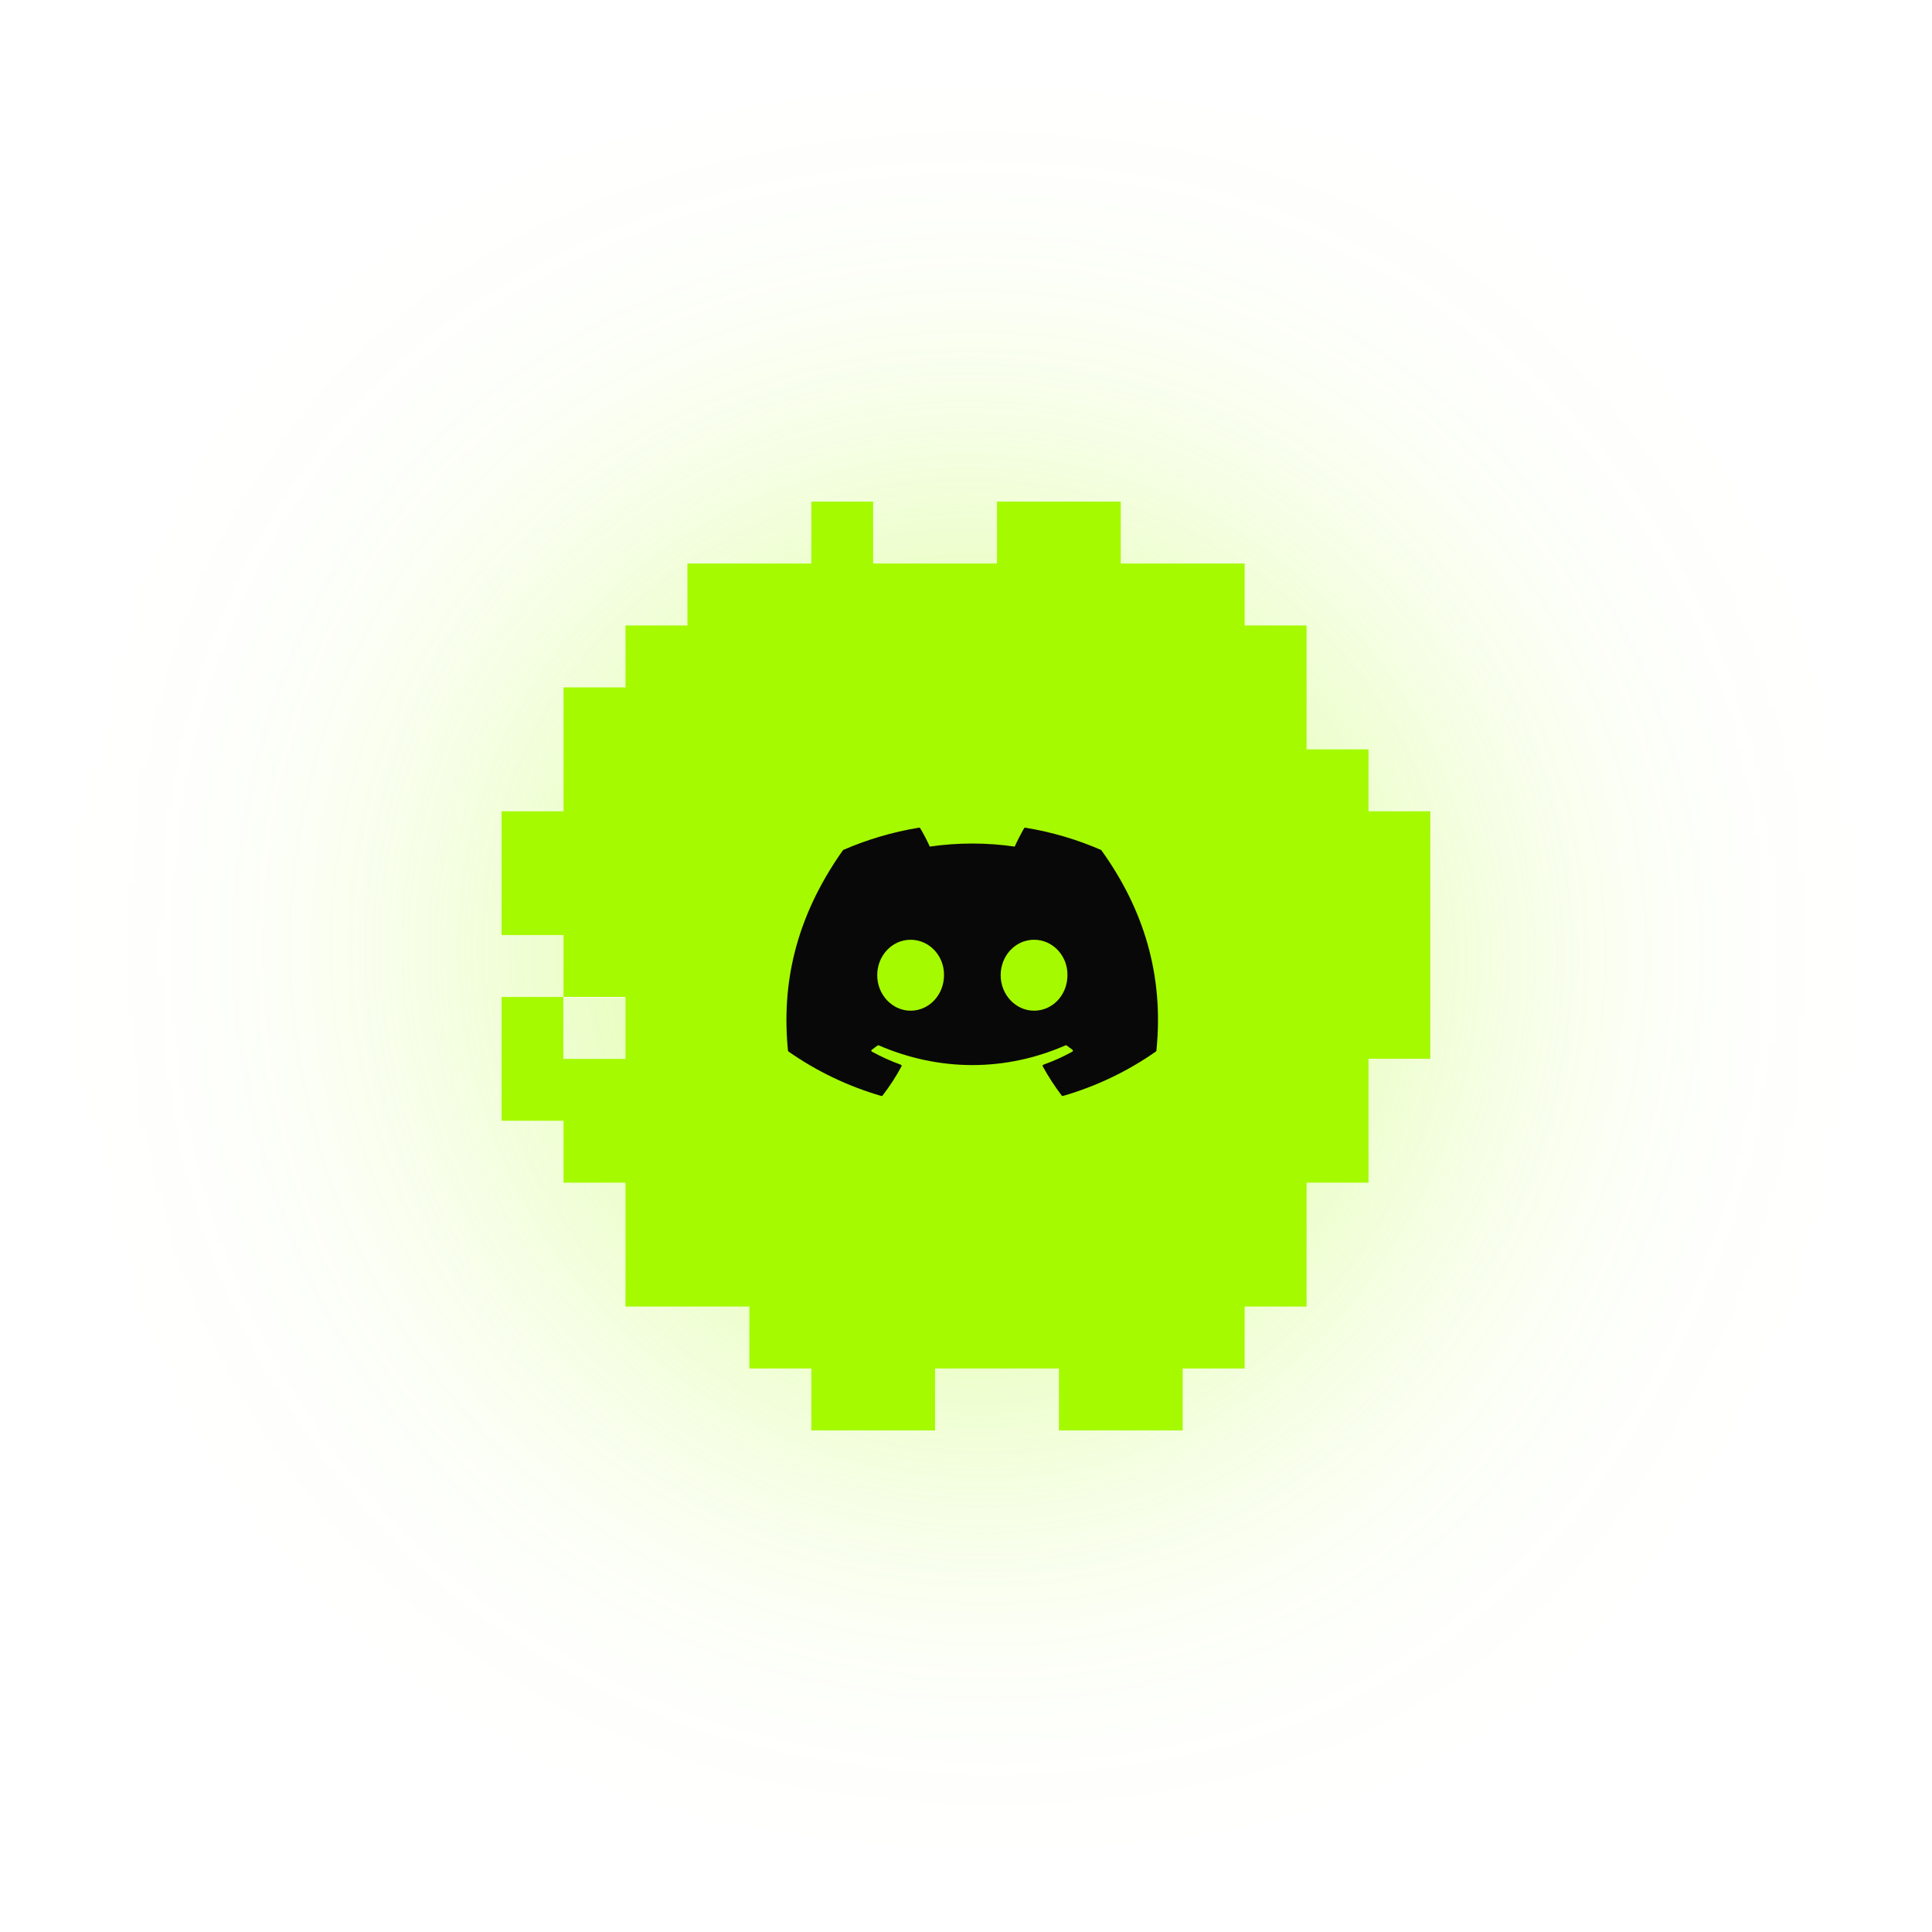
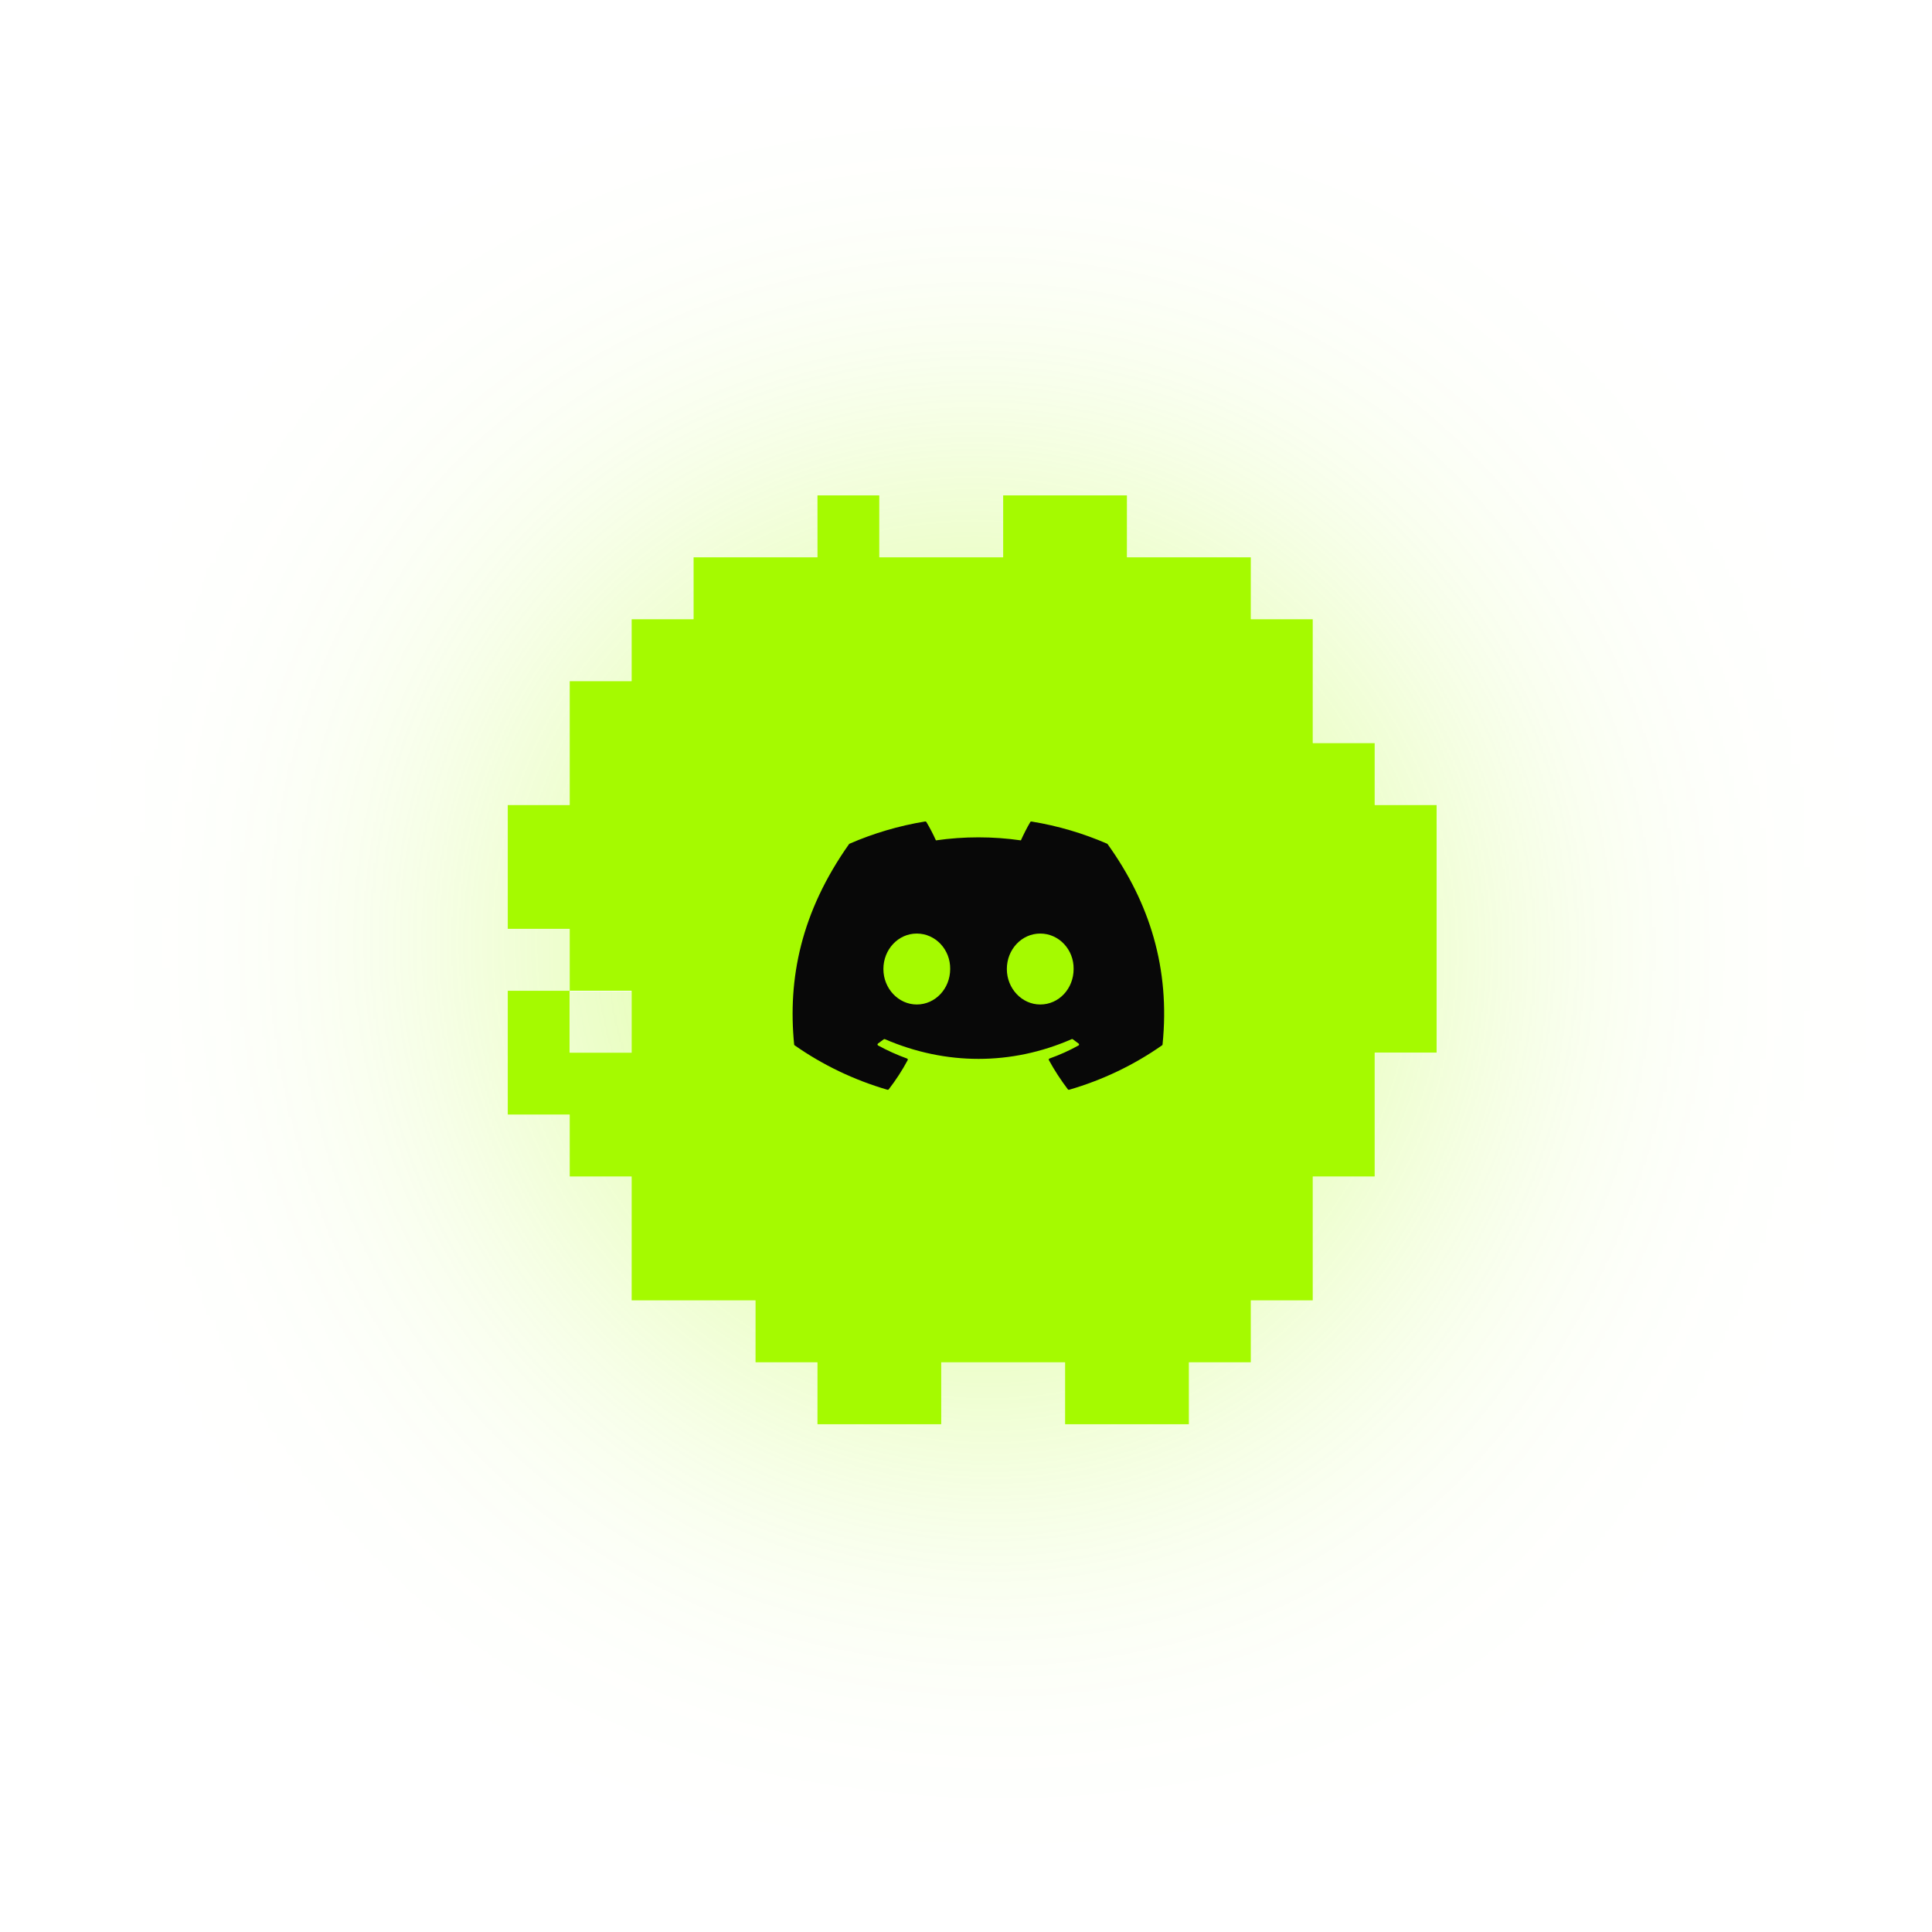
- <svg xmlns="http://www.w3.org/2000/svg" width="104" height="104" viewBox="0 0 104 104" fill="none">
-   <g filter="url(#filter0_d_402_2171)">
-     <path fill-rule="evenodd" clip-rule="evenodd" d="M47.001 30.333V27H43.668V30.333L37.001 30.333V33.667H33.668V37H30.334V43.667H27.001V50.334H30.334L30.334 53.667H27.001V60.334H30.334L30.334 63.667H33.668V70.334H40.334V73.667H43.668V77.001H50.334V73.667H57.001V77.001H63.668V73.667H67.001V70.334H70.335V63.667H73.668V57H77.002V43.667H73.668V40.334H70.335V33.667H67.001V30.333H60.335V27H53.668V30.333H47.001ZM30.334 53.667H33.668V57H30.334V53.667Z" fill="#A5FA00" />
-     <path d="M59.266 45.751C57.99 45.197 56.624 44.788 55.195 44.556C55.182 44.553 55.169 44.555 55.157 44.56C55.145 44.565 55.135 44.574 55.129 44.584C54.954 44.881 54.759 45.267 54.622 45.572C53.106 45.353 51.566 45.353 50.05 45.572C49.898 45.233 49.726 44.904 49.536 44.584C49.529 44.574 49.519 44.565 49.508 44.559C49.496 44.554 49.483 44.552 49.47 44.554C48.041 44.787 46.675 45.196 45.399 45.75C45.388 45.755 45.379 45.762 45.372 45.772C42.779 49.443 42.068 53.024 42.417 56.559C42.418 56.568 42.421 56.576 42.426 56.584C42.43 56.591 42.436 56.598 42.443 56.603C43.957 57.664 45.645 58.473 47.437 58.995C47.45 58.998 47.463 58.998 47.476 58.994C47.488 58.991 47.499 58.983 47.507 58.974C47.892 58.476 48.236 57.95 48.529 57.398C48.546 57.366 48.53 57.328 48.495 57.315C47.956 57.12 47.435 56.884 46.935 56.611C46.926 56.605 46.918 56.599 46.913 56.59C46.907 56.582 46.904 56.572 46.903 56.562C46.903 56.552 46.905 56.542 46.909 56.533C46.913 56.524 46.92 56.516 46.928 56.51C47.033 56.435 47.138 56.358 47.238 56.28C47.247 56.273 47.258 56.268 47.27 56.267C47.281 56.266 47.293 56.267 47.303 56.272C50.576 57.687 54.12 57.687 57.354 56.272C57.364 56.267 57.376 56.265 57.388 56.266C57.399 56.268 57.41 56.272 57.42 56.279C57.52 56.358 57.624 56.435 57.73 56.51C57.738 56.516 57.745 56.524 57.749 56.533C57.754 56.542 57.756 56.552 57.755 56.562C57.755 56.572 57.752 56.581 57.746 56.59C57.741 56.598 57.733 56.605 57.725 56.611C57.226 56.886 56.708 57.12 56.164 57.314C56.156 57.317 56.148 57.322 56.142 57.328C56.135 57.334 56.13 57.341 56.127 57.349C56.124 57.357 56.122 57.365 56.123 57.374C56.123 57.383 56.126 57.391 56.13 57.398C56.43 57.95 56.773 58.474 57.151 58.973C57.158 58.983 57.169 58.991 57.182 58.995C57.194 58.999 57.208 58.999 57.221 58.995C59.016 58.475 60.707 57.666 62.222 56.603C62.23 56.598 62.236 56.592 62.24 56.584C62.245 56.577 62.248 56.569 62.249 56.56C62.665 52.472 61.55 48.921 59.291 45.774C59.286 45.763 59.277 45.755 59.266 45.751ZM49.018 54.406C48.033 54.406 47.221 53.548 47.221 52.496C47.221 51.444 48.017 50.587 49.018 50.587C50.026 50.587 50.831 51.451 50.816 52.496C50.816 53.549 50.019 54.406 49.018 54.406ZM55.664 54.406C54.678 54.406 53.866 53.548 53.866 52.496C53.866 51.444 54.662 50.587 55.664 50.587C56.672 50.587 57.477 51.451 57.461 52.496C57.461 53.549 56.673 54.406 55.664 54.406Z" fill="#080808" />
+ <svg xmlns="http://www.w3.org/2000/svg" width="78" height="78" viewBox="0 0 78 78" fill="none">
+   <g filter="url(#filter0_d_481_4095)">
+     <path fill-rule="evenodd" clip-rule="evenodd" d="M35.5 22.5V20H33V22.5L28 22.5V25H25.5V27.5H23V32.5H20.5V37.5H23L23 40H20.5V45H23L23 47.5H25.5V52.5H30.5V55H33V57.5H38V55H43V57.5H48V55H50.5V52.5H53V47.5H55.5V42.5H58V32.5H55.5V30H53V25H50.5V22.5H45.5V20H40.5V22.5H35.5ZM23 40H25.5V42.5H23V40Z" fill="#A5FA00" />
+     <path d="M44.698 34.063C43.742 33.648 42.717 33.341 41.645 33.167C41.636 33.165 41.626 33.166 41.617 33.17C41.608 33.174 41.6 33.18 41.596 33.188C41.464 33.41 41.318 33.7 41.216 33.928C40.079 33.765 38.923 33.765 37.786 33.928C37.672 33.675 37.544 33.428 37.401 33.188C37.396 33.18 37.389 33.173 37.38 33.169C37.371 33.165 37.361 33.164 37.351 33.165C36.28 33.34 35.255 33.647 34.298 34.063C34.29 34.066 34.283 34.072 34.278 34.079C32.333 36.832 31.8 39.517 32.062 42.169C32.063 42.176 32.065 42.182 32.068 42.188C32.072 42.193 32.076 42.198 32.081 42.202C33.217 42.998 34.483 43.604 35.827 43.996C35.836 43.998 35.846 43.998 35.856 43.996C35.865 43.993 35.873 43.987 35.88 43.98C36.168 43.607 36.426 43.213 36.646 42.799C36.659 42.775 36.646 42.746 36.62 42.736C36.216 42.59 35.825 42.413 35.45 42.208C35.444 42.204 35.438 42.199 35.434 42.192C35.43 42.186 35.427 42.179 35.427 42.171C35.426 42.164 35.428 42.156 35.431 42.15C35.434 42.143 35.439 42.137 35.445 42.132C35.524 42.076 35.603 42.018 35.678 41.96C35.684 41.954 35.693 41.951 35.701 41.95C35.71 41.949 35.718 41.95 35.726 41.954C38.181 43.015 40.839 43.015 43.264 41.954C43.272 41.95 43.281 41.949 43.29 41.95C43.299 41.95 43.307 41.954 43.314 41.959C43.389 42.018 43.467 42.076 43.546 42.132C43.553 42.137 43.557 42.143 43.561 42.149C43.564 42.156 43.566 42.163 43.565 42.171C43.565 42.178 43.563 42.186 43.559 42.192C43.555 42.198 43.549 42.204 43.542 42.208C43.169 42.415 42.78 42.59 42.372 42.735C42.366 42.738 42.36 42.741 42.355 42.745C42.35 42.75 42.347 42.755 42.344 42.761C42.342 42.767 42.341 42.774 42.341 42.78C42.341 42.787 42.343 42.793 42.346 42.799C42.571 43.212 42.829 43.606 43.112 43.979C43.118 43.987 43.126 43.993 43.135 43.996C43.145 43.999 43.155 43.999 43.164 43.996C44.511 43.606 45.779 42.999 46.916 42.202C46.921 42.198 46.926 42.194 46.929 42.188C46.933 42.182 46.935 42.176 46.935 42.17C47.248 39.104 46.412 36.44 44.717 34.08C44.713 34.072 44.706 34.066 44.698 34.063ZM37.013 40.554C36.274 40.554 35.665 39.911 35.665 39.122C35.665 38.333 36.262 37.69 37.013 37.69C37.769 37.69 38.373 38.338 38.361 39.122C38.361 39.912 37.763 40.554 37.013 40.554ZM41.997 40.554C41.258 40.554 40.649 39.911 40.649 39.122C40.649 38.333 41.246 37.69 41.997 37.69C42.753 37.69 43.357 38.338 43.345 39.122C43.345 39.912 42.754 40.554 41.997 40.554Z" fill="#080808" />
  </g>
  <defs>
-     <filter id="filter0_d_402_2171" x="0.334" y="0.333" width="103.335" height="103.335" filterUnits="userSpaceOnUse" color-interpolation-filters="sRGB">
+     <filter id="filter0_d_481_4095" x="0.5" y="0" width="77.5" height="77.5" filterUnits="userSpaceOnUse" color-interpolation-filters="sRGB">
      <feFlood flood-opacity="0" result="BackgroundImageFix" />
      <feColorMatrix in="SourceAlpha" type="matrix" values="0 0 0 0 0 0 0 0 0 0 0 0 0 0 0 0 0 0 127 0" result="hardAlpha" />
      <feOffset />
-       <feGaussianBlur stdDeviation="13.334" />
+       <feGaussianBlur stdDeviation="10" />
      <feComposite in2="hardAlpha" operator="out" />
      <feColorMatrix type="matrix" values="0 0 0 0 0.647 0 0 0 0 0.98 0 0 0 0 0 0 0 0 0.4 0" />
-       <feBlend mode="normal" in2="BackgroundImageFix" result="effect1_dropShadow_402_2171" />
-       <feBlend mode="normal" in="SourceGraphic" in2="effect1_dropShadow_402_2171" result="shape" />
+       <feBlend mode="normal" in2="BackgroundImageFix" result="effect1_dropShadow_481_4095" />
+       <feBlend mode="normal" in="SourceGraphic" in2="effect1_dropShadow_481_4095" result="shape" />
    </filter>
  </defs>
</svg>
